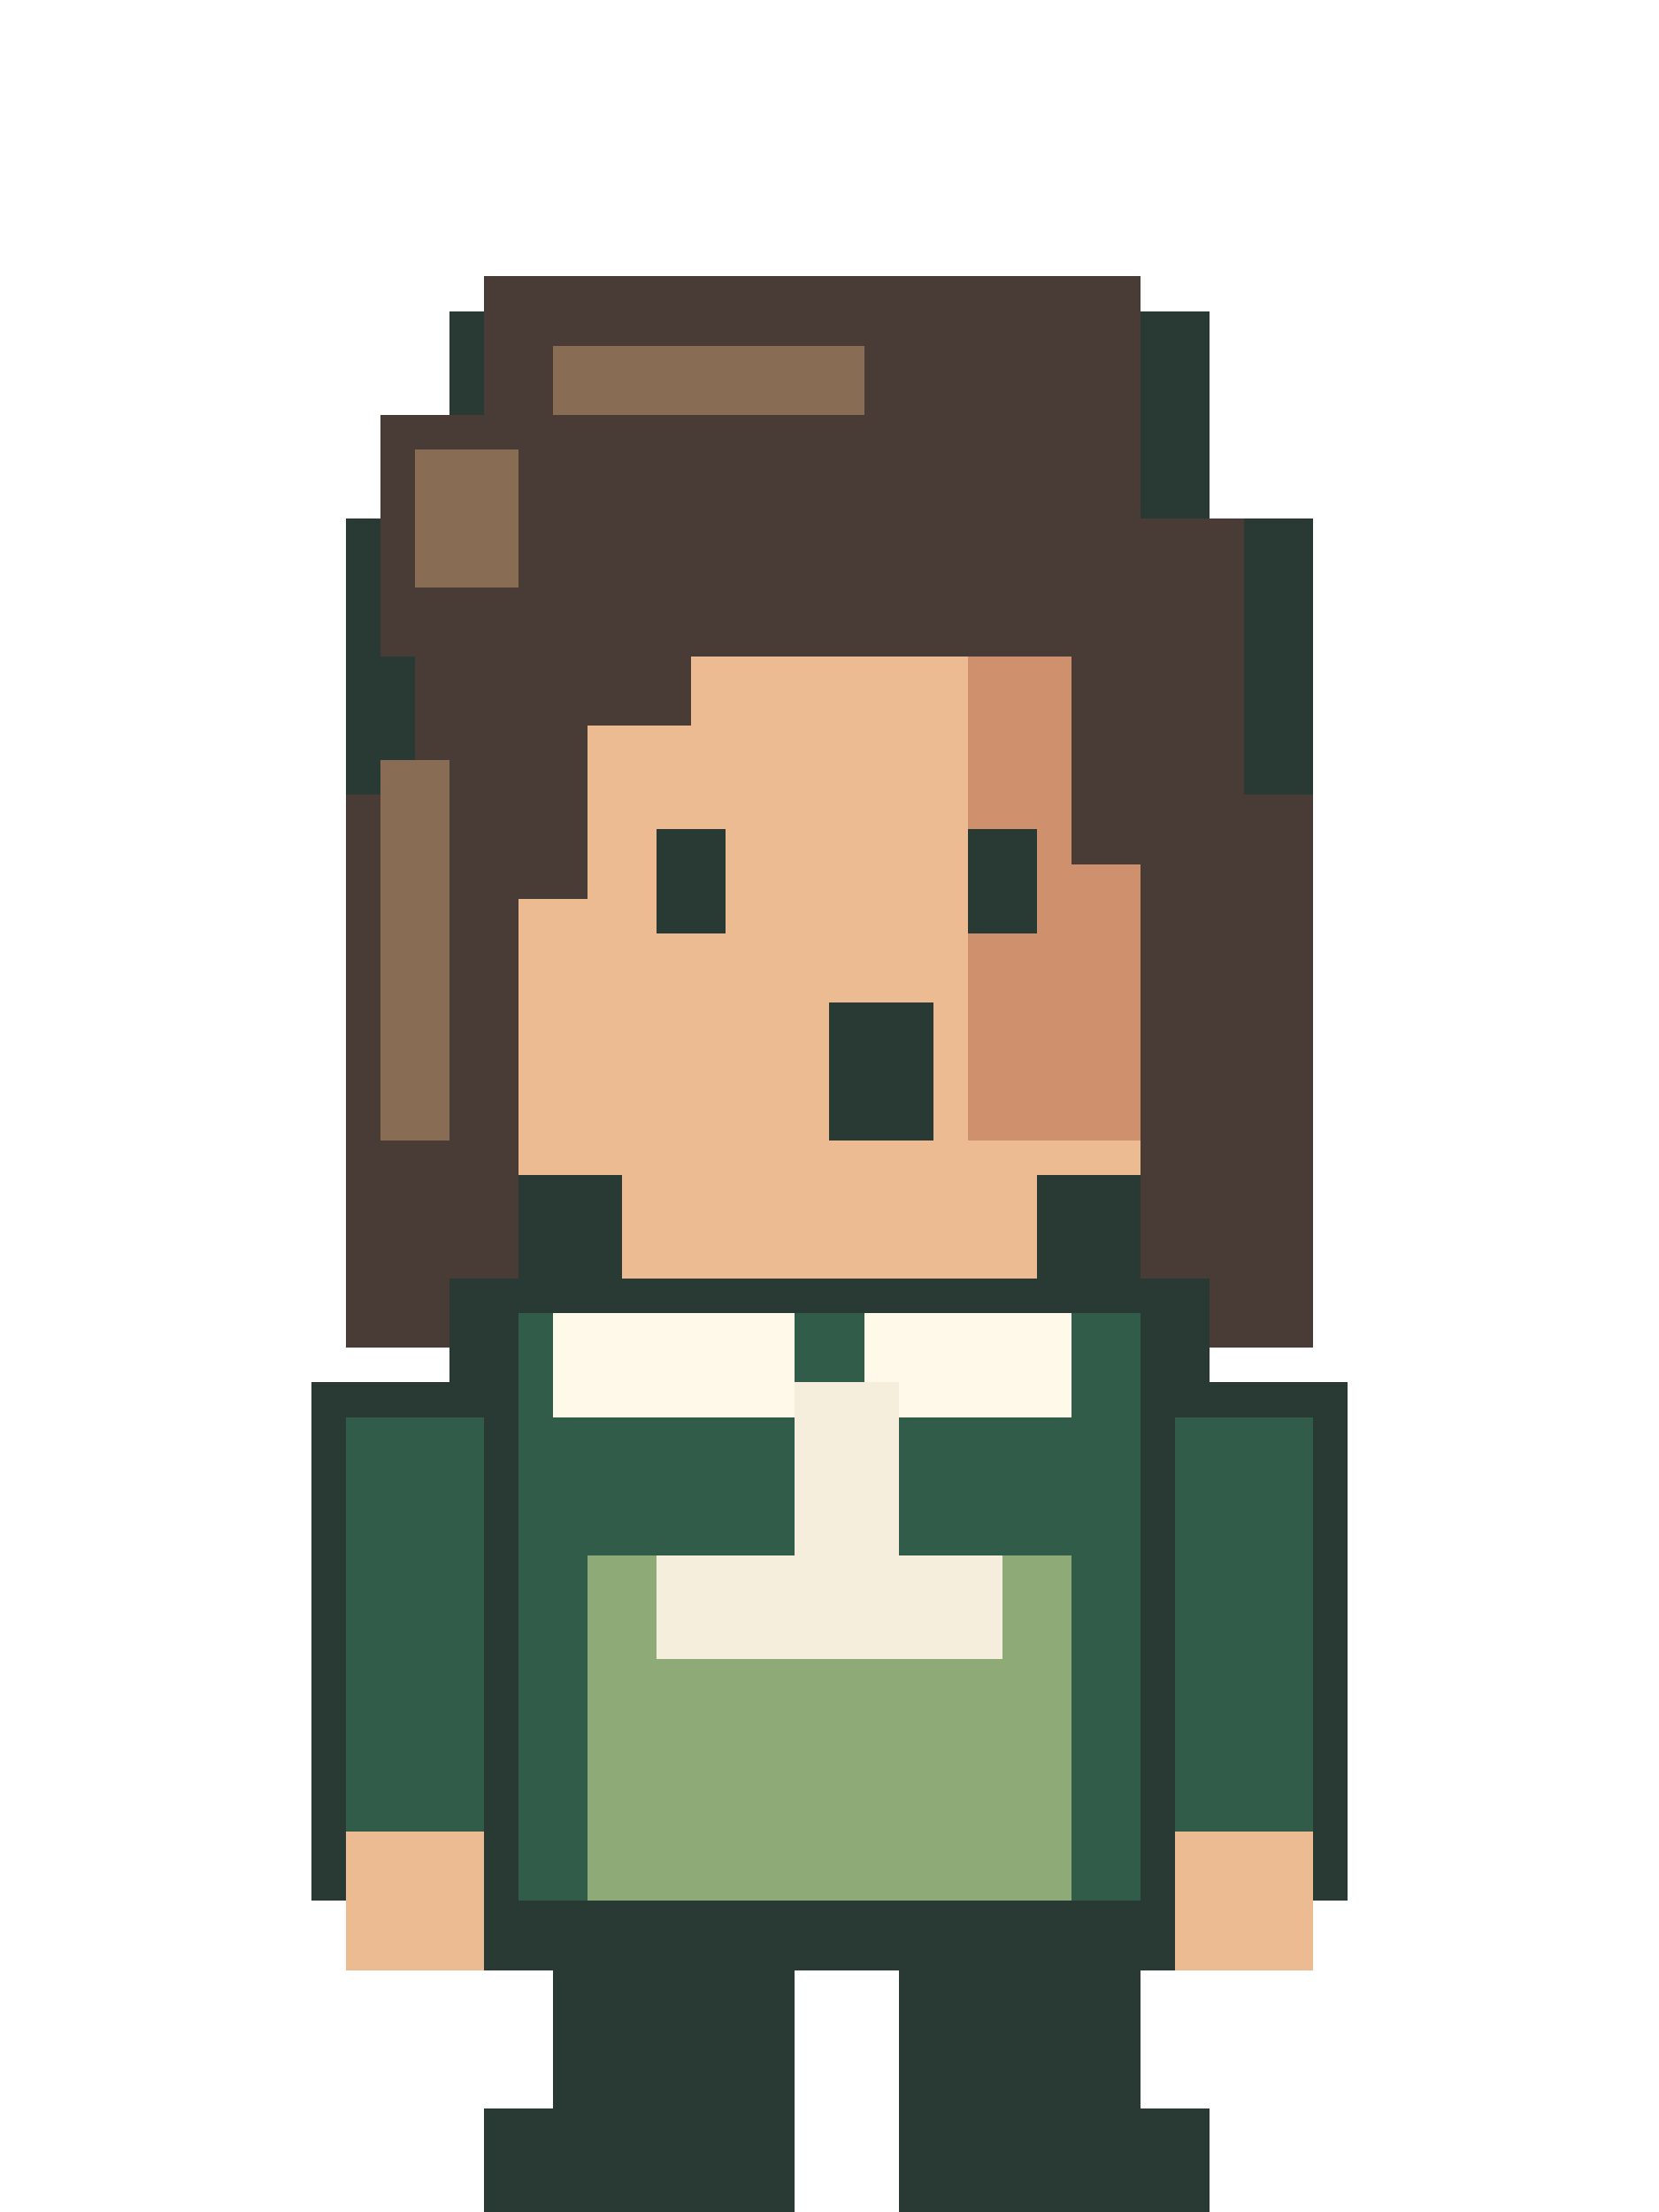
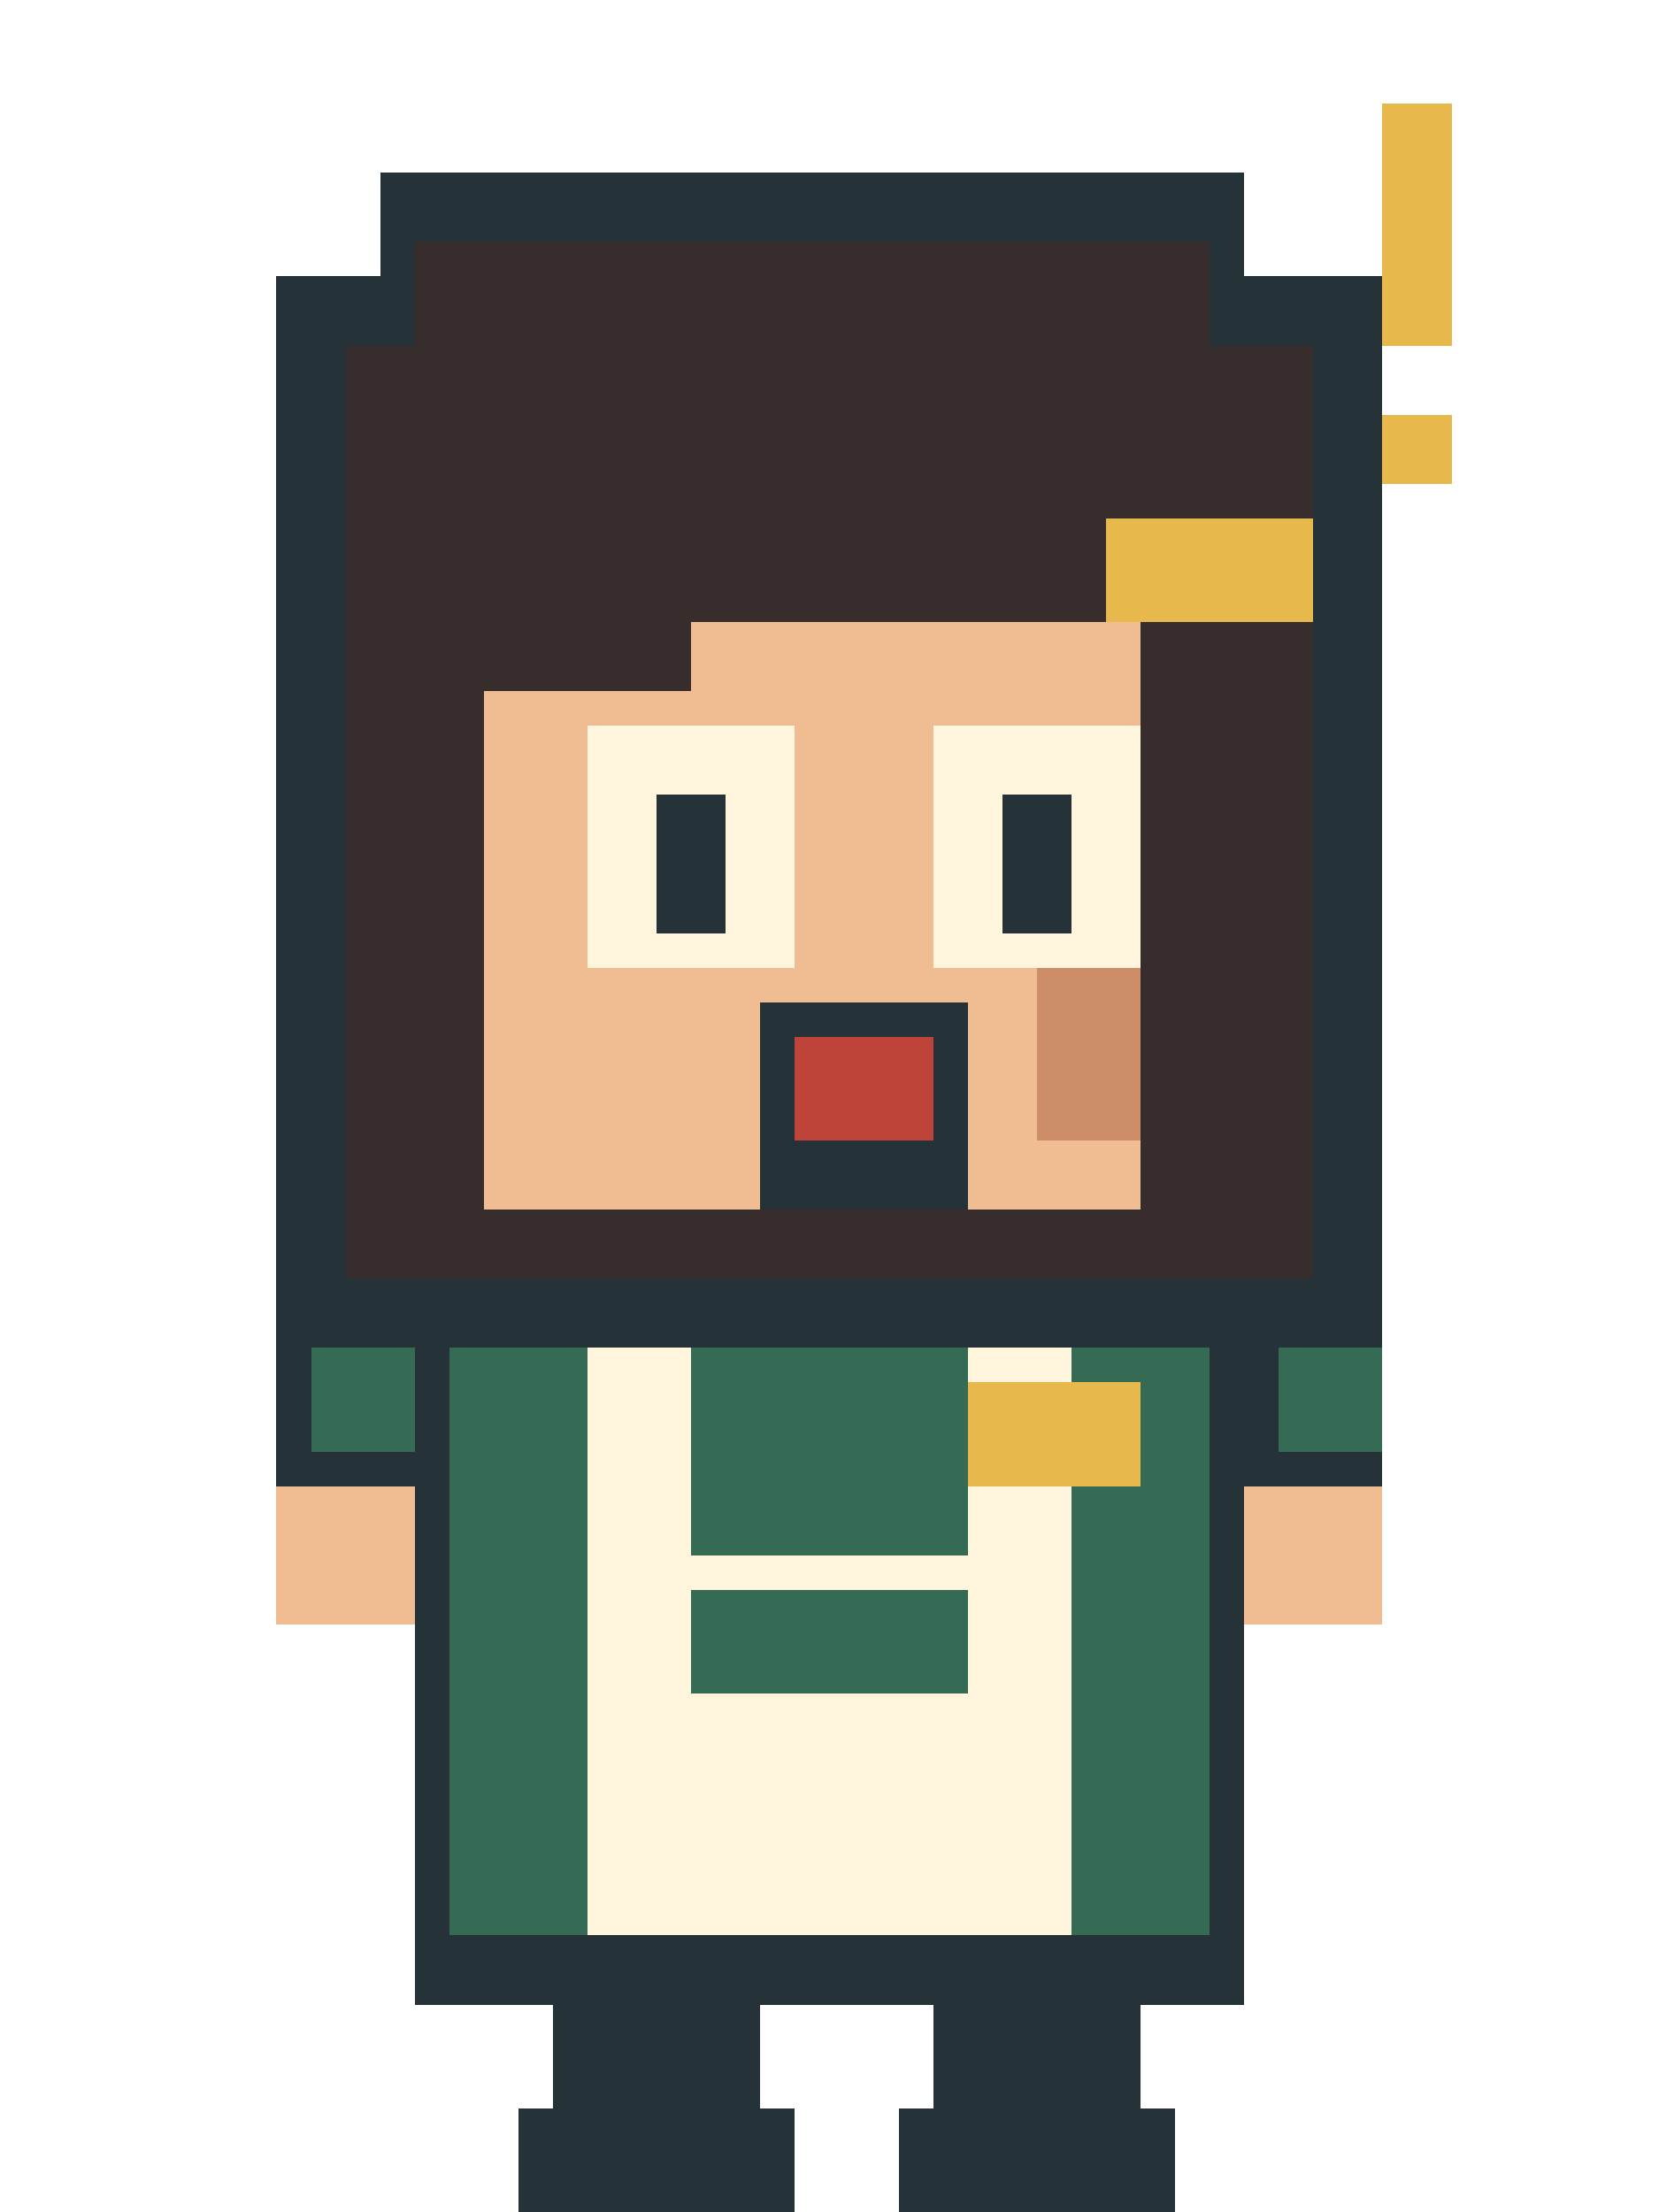
<svg xmlns="http://www.w3.org/2000/svg" width="48" height="64" viewBox="0 0 48 64" shape-rendering="crispEdges">
-   <rect x="13" y="9" width="22" height="30" fill="#293a35" />
-   <rect x="10" y="15" width="28" height="20" fill="#293a35" />
-   <rect x="12" y="15" width="24" height="19" fill="#493b36" />
-   <rect x="15" y="15" width="18" height="19" fill="#edbb91" />
-   <rect x="28" y="19" width="5" height="14" fill="#ce906d" />
-   <rect x="18" y="33" width="12" height="5" fill="#edbb91" />
-   <rect x="14" y="8" width="19" height="5" fill="#493b36" />
-   <rect x="11" y="12" width="22" height="7" fill="#493b36" />
-   <rect x="12" y="18" width="5" height="8" fill="#493b36" />
-   <rect x="16" y="18" width="4" height="3" fill="#493b36" />
-   <rect x="31" y="15" width="5" height="10" fill="#493b36" />
-   <rect x="16" y="10" width="9" height="2" fill="#886c53" />
-   <rect x="12" y="13" width="3" height="4" fill="#886c53" />
-   <rect x="10" y="23" width="5" height="16" fill="#493b36" />
-   <rect x="33" y="23" width="5" height="16" fill="#493b36" />
-   <rect x="11" y="22" width="2" height="11" fill="#886c53" />
-   <rect x="19" y="24" width="2" height="3" fill="#293a35" />
-   <rect x="28" y="24" width="2" height="3" fill="#293a35" />
-   <rect x="24" y="29" width="3" height="4" fill="#293a35" />
-   <rect x="13" y="37" width="22" height="20" fill="#293a35" />
-   <rect x="9" y="40" width="5" height="15" fill="#293a35" />
-   <rect x="34" y="40" width="5" height="15" fill="#293a35" />
-   <rect x="10" y="41" width="4" height="12" fill="#315c49" />
-   <rect x="34" y="41" width="4" height="12" fill="#315c49" />
-   <rect x="15" y="38" width="18" height="17" fill="#315c49" />
-   <rect x="16" y="38" width="7" height="3" fill="#fff9e9" />
-   <rect x="25" y="38" width="6" height="3" fill="#fff9e9" />
-   <rect x="23" y="40" width="3" height="11" fill="#f5eedc" />
-   <rect x="10" y="53" width="4" height="4" fill="#edbb91" />
-   <rect x="34" y="53" width="4" height="4" fill="#edbb91" />
-   <rect x="16" y="55" width="7" height="7" fill="#293a35" />
-   <rect x="26" y="55" width="7" height="7" fill="#293a35" />
-   <rect x="14" y="61" width="9" height="3" fill="#293a35" />
-   <rect x="26" y="61" width="9" height="3" fill="#293a35" />
-   <rect x="17" y="45" width="14" height="10" fill="#8eaa77" />
-   <rect x="19" y="45" width="10" height="3" fill="#f5eedc" />
+   <rect x="12" y="36" width="24" height="22" fill="#253238" />
+   <rect x="13" y="38" width="22" height="18" fill="#356b55" />
+   <rect x="16" y="57" width="6" height="5" fill="#253238" />
+   <rect x="15" y="61" width="8" height="3" fill="#253238" />
+   <rect x="27" y="57" width="6" height="5" fill="#253238" />
+   <rect x="26" y="61" width="8" height="3" fill="#253238" />
+   <rect x="8" y="31" width="4" height="15" fill="#253238" />
+   <rect x="9" y="32" width="3" height="10" fill="#356b55" />
+   <rect x="8" y="43" width="4" height="4" fill="#efbd91" />
+   <rect x="36" y="31" width="4" height="15" fill="#253238" />
+   <rect x="37" y="32" width="3" height="10" fill="#356b55" />
+   <rect x="36" y="43" width="4" height="4" fill="#efbd91" />
+   <rect x="17" y="38" width="3" height="18" fill="#fff5dc" />
+   <rect x="28" y="38" width="3" height="18" fill="#fff5dc" />
+   <rect x="18" y="45" width="12" height="11" fill="#fff5dc" />
+   <rect x="20" y="46" width="8" height="3" fill="#356b55" />
+   <rect x="28" y="40" width="5" height="3" fill="#e7b94c" />
+   <rect x="8" y="8" width="32" height="31" fill="#253238" />
+   <rect x="11" y="5" width="25" height="33" fill="#253238" />
+   <rect x="10" y="10" width="28" height="27" fill="#382d2d" />
+   <rect x="14" y="15" width="20" height="20" fill="#efbd91" />
+   <rect x="12" y="7" width="23" height="11" fill="#382d2d" />
+   <rect x="12" y="15" width="8" height="5" fill="#382d2d" />
+   <rect x="33" y="15" width="5" height="22" fill="#382d2d" />
+   <rect x="10" y="16" width="4" height="21" fill="#382d2d" />
+   <rect x="32" y="15" width="6" height="3" fill="#e7b94c" />
+   <rect x="30" y="24" width="3" height="9" fill="#ce8d69" />
+   <rect x="17" y="21" width="6" height="7" fill="#fff5dc" />
+   <rect x="19" y="23" width="2" height="4" fill="#253238" />
+   <rect x="27" y="21" width="6" height="7" fill="#fff5dc" />
+   <rect x="29" y="23" width="2" height="4" fill="#253238" />
+   <rect x="22" y="29" width="6" height="6" fill="#253238" />
+   <rect x="23" y="30" width="4" height="3" fill="#be443a" />
+   <rect x="40" y="3" width="2" height="7" fill="#e7b94c" />
+   <rect x="40" y="12" width="2" height="2" fill="#e7b94c" />
</svg>
